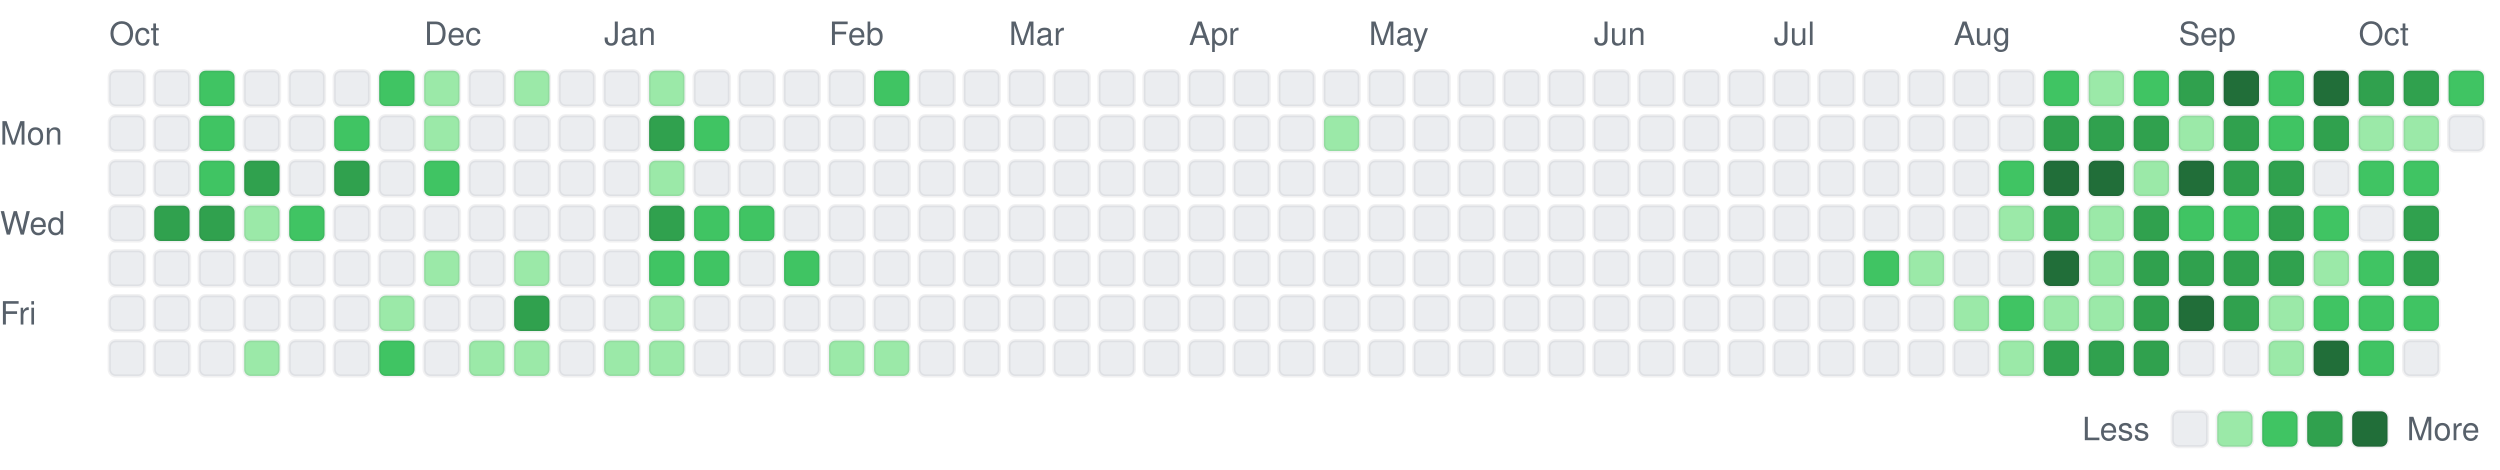
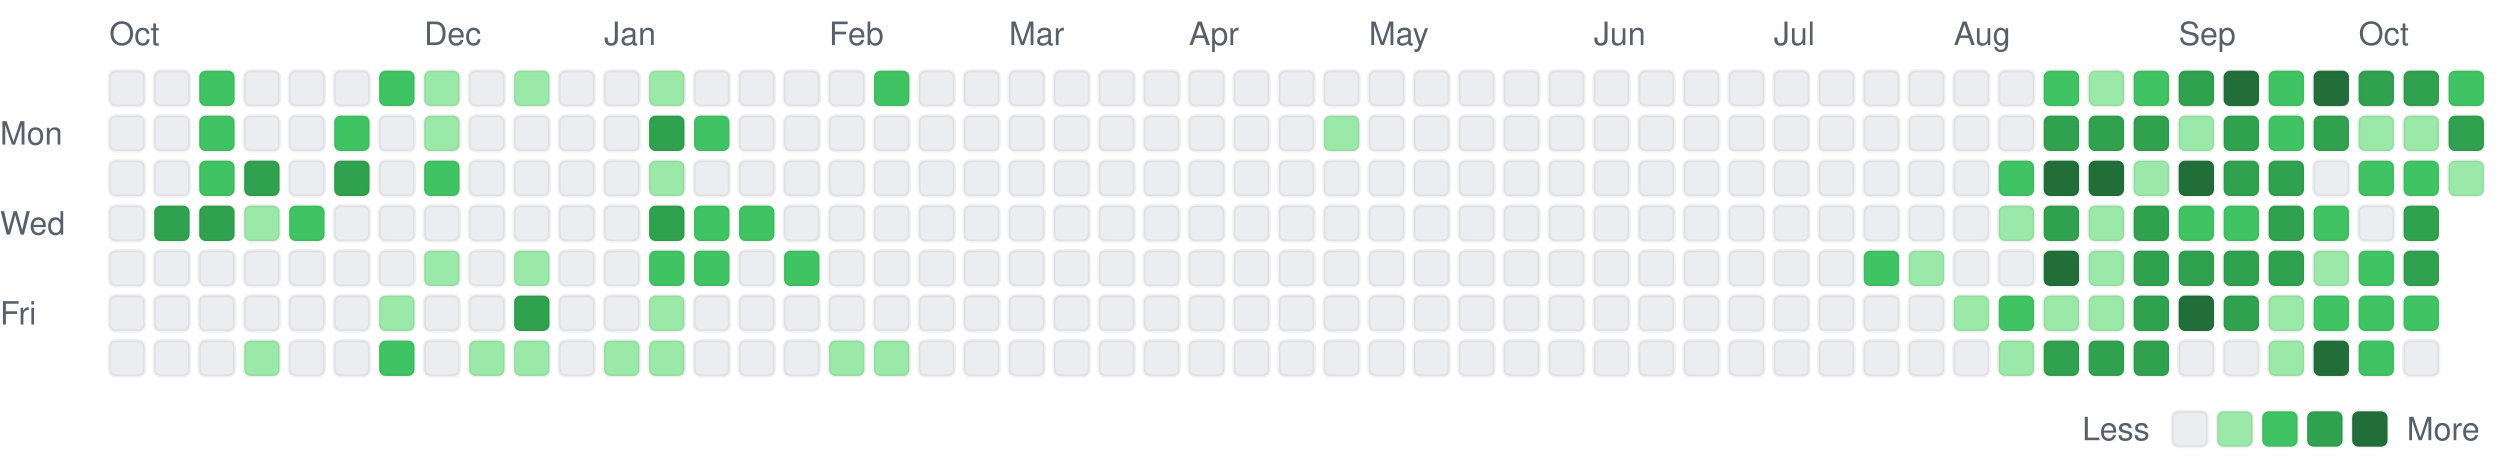
<svg xmlns="http://www.w3.org/2000/svg" width="778" height="146" viewBox="0 0 778 146" role="img" aria-label="LeetCode submissions per day, last 53 weeks">
  <style>text{font:10px -apple-system, Segoe UI, Helvetica, Arial, sans-serif;fill:#57606a}rect{rx:2px;ry:2px;stroke:rgba(27,31,35,.06);stroke-width:1px}.l0{fill:#ebedf0}.l1{fill:#9be9a8}.l2{fill:#40c463}.l3{fill:#30a14e}.l4{fill:#216e39}@media (prefers-color-scheme:dark){text{fill:#8b949e}rect{stroke:rgba(255,255,255,.05)}.l0{fill:#161b22}.l1{fill:#0e4429}.l2{fill:#006d32}.l3{fill:#26a641}.l4{fill:#39d353}}</style>
  <text x="34" y="14">Oct</text>
  <rect class="l0" x="34" y="22" width="11" height="11" />
  <rect class="l0" x="34" y="36" width="11" height="11" />
  <rect class="l0" x="34" y="50" width="11" height="11" />
  <rect class="l0" x="34" y="64" width="11" height="11" />
  <rect class="l0" x="34" y="78" width="11" height="11" />
  <rect class="l0" x="34" y="92" width="11" height="11" />
  <rect class="l0" x="34" y="106" width="11" height="11" />
  <rect class="l0" x="48" y="22" width="11" height="11" />
  <rect class="l0" x="48" y="36" width="11" height="11" />
  <rect class="l0" x="48" y="50" width="11" height="11" />
  <rect class="l3" x="48" y="64" width="11" height="11" />
  <rect class="l0" x="48" y="78" width="11" height="11" />
  <rect class="l0" x="48" y="92" width="11" height="11" />
  <rect class="l0" x="48" y="106" width="11" height="11" />
  <rect class="l2" x="62" y="22" width="11" height="11" />
  <rect class="l2" x="62" y="36" width="11" height="11" />
  <rect class="l2" x="62" y="50" width="11" height="11" />
  <rect class="l3" x="62" y="64" width="11" height="11" />
  <rect class="l0" x="62" y="78" width="11" height="11" />
  <rect class="l0" x="62" y="92" width="11" height="11" />
  <rect class="l0" x="62" y="106" width="11" height="11" />
  <rect class="l0" x="76" y="22" width="11" height="11" />
  <rect class="l0" x="76" y="36" width="11" height="11" />
  <rect class="l3" x="76" y="50" width="11" height="11" />
  <rect class="l1" x="76" y="64" width="11" height="11" />
  <rect class="l0" x="76" y="78" width="11" height="11" />
  <rect class="l0" x="76" y="92" width="11" height="11" />
  <rect class="l1" x="76" y="106" width="11" height="11" />
  <rect class="l0" x="90" y="22" width="11" height="11" />
  <rect class="l0" x="90" y="36" width="11" height="11" />
  <rect class="l0" x="90" y="50" width="11" height="11" />
  <rect class="l2" x="90" y="64" width="11" height="11" />
  <rect class="l0" x="90" y="78" width="11" height="11" />
  <rect class="l0" x="90" y="92" width="11" height="11" />
  <rect class="l0" x="90" y="106" width="11" height="11" />
  <rect class="l0" x="104" y="22" width="11" height="11" />
  <rect class="l2" x="104" y="36" width="11" height="11" />
  <rect class="l3" x="104" y="50" width="11" height="11" />
  <rect class="l0" x="104" y="64" width="11" height="11" />
  <rect class="l0" x="104" y="78" width="11" height="11" />
  <rect class="l0" x="104" y="92" width="11" height="11" />
  <rect class="l0" x="104" y="106" width="11" height="11" />
  <rect class="l2" x="118" y="22" width="11" height="11" />
  <rect class="l0" x="118" y="36" width="11" height="11" />
  <rect class="l0" x="118" y="50" width="11" height="11" />
  <rect class="l0" x="118" y="64" width="11" height="11" />
  <rect class="l0" x="118" y="78" width="11" height="11" />
  <rect class="l1" x="118" y="92" width="11" height="11" />
  <rect class="l2" x="118" y="106" width="11" height="11" />
  <text x="132" y="14">Dec</text>
  <rect class="l1" x="132" y="22" width="11" height="11" />
  <rect class="l1" x="132" y="36" width="11" height="11" />
  <rect class="l2" x="132" y="50" width="11" height="11" />
  <rect class="l0" x="132" y="64" width="11" height="11" />
  <rect class="l1" x="132" y="78" width="11" height="11" />
  <rect class="l0" x="132" y="92" width="11" height="11" />
  <rect class="l0" x="132" y="106" width="11" height="11" />
  <rect class="l0" x="146" y="22" width="11" height="11" />
  <rect class="l0" x="146" y="36" width="11" height="11" />
  <rect class="l0" x="146" y="50" width="11" height="11" />
  <rect class="l0" x="146" y="64" width="11" height="11" />
  <rect class="l0" x="146" y="78" width="11" height="11" />
  <rect class="l0" x="146" y="92" width="11" height="11" />
  <rect class="l1" x="146" y="106" width="11" height="11" />
  <rect class="l1" x="160" y="22" width="11" height="11" />
  <rect class="l0" x="160" y="36" width="11" height="11" />
  <rect class="l0" x="160" y="50" width="11" height="11" />
  <rect class="l0" x="160" y="64" width="11" height="11" />
  <rect class="l1" x="160" y="78" width="11" height="11" />
  <rect class="l3" x="160" y="92" width="11" height="11" />
  <rect class="l1" x="160" y="106" width="11" height="11" />
  <rect class="l0" x="174" y="22" width="11" height="11" />
  <rect class="l0" x="174" y="36" width="11" height="11" />
  <rect class="l0" x="174" y="50" width="11" height="11" />
  <rect class="l0" x="174" y="64" width="11" height="11" />
  <rect class="l0" x="174" y="78" width="11" height="11" />
  <rect class="l0" x="174" y="92" width="11" height="11" />
  <rect class="l0" x="174" y="106" width="11" height="11" />
  <text x="188" y="14">Jan</text>
  <rect class="l0" x="188" y="22" width="11" height="11" />
  <rect class="l0" x="188" y="36" width="11" height="11" />
  <rect class="l0" x="188" y="50" width="11" height="11" />
  <rect class="l0" x="188" y="64" width="11" height="11" />
  <rect class="l0" x="188" y="78" width="11" height="11" />
  <rect class="l0" x="188" y="92" width="11" height="11" />
  <rect class="l1" x="188" y="106" width="11" height="11" />
  <rect class="l1" x="202" y="22" width="11" height="11" />
  <rect class="l3" x="202" y="36" width="11" height="11" />
  <rect class="l1" x="202" y="50" width="11" height="11" />
  <rect class="l3" x="202" y="64" width="11" height="11" />
  <rect class="l2" x="202" y="78" width="11" height="11" />
  <rect class="l1" x="202" y="92" width="11" height="11" />
  <rect class="l1" x="202" y="106" width="11" height="11" />
  <rect class="l0" x="216" y="22" width="11" height="11" />
  <rect class="l2" x="216" y="36" width="11" height="11" />
  <rect class="l0" x="216" y="50" width="11" height="11" />
  <rect class="l2" x="216" y="64" width="11" height="11" />
  <rect class="l2" x="216" y="78" width="11" height="11" />
  <rect class="l0" x="216" y="92" width="11" height="11" />
  <rect class="l0" x="216" y="106" width="11" height="11" />
  <rect class="l0" x="230" y="22" width="11" height="11" />
  <rect class="l0" x="230" y="36" width="11" height="11" />
  <rect class="l0" x="230" y="50" width="11" height="11" />
  <rect class="l2" x="230" y="64" width="11" height="11" />
  <rect class="l0" x="230" y="78" width="11" height="11" />
  <rect class="l0" x="230" y="92" width="11" height="11" />
  <rect class="l0" x="230" y="106" width="11" height="11" />
  <rect class="l0" x="244" y="22" width="11" height="11" />
  <rect class="l0" x="244" y="36" width="11" height="11" />
  <rect class="l0" x="244" y="50" width="11" height="11" />
  <rect class="l0" x="244" y="64" width="11" height="11" />
  <rect class="l2" x="244" y="78" width="11" height="11" />
  <rect class="l0" x="244" y="92" width="11" height="11" />
  <rect class="l0" x="244" y="106" width="11" height="11" />
  <text x="258" y="14">Feb</text>
  <rect class="l0" x="258" y="22" width="11" height="11" />
  <rect class="l0" x="258" y="36" width="11" height="11" />
  <rect class="l0" x="258" y="50" width="11" height="11" />
  <rect class="l0" x="258" y="64" width="11" height="11" />
  <rect class="l0" x="258" y="78" width="11" height="11" />
  <rect class="l0" x="258" y="92" width="11" height="11" />
  <rect class="l1" x="258" y="106" width="11" height="11" />
  <rect class="l2" x="272" y="22" width="11" height="11" />
  <rect class="l0" x="272" y="36" width="11" height="11" />
  <rect class="l0" x="272" y="50" width="11" height="11" />
  <rect class="l0" x="272" y="64" width="11" height="11" />
  <rect class="l0" x="272" y="78" width="11" height="11" />
  <rect class="l0" x="272" y="92" width="11" height="11" />
  <rect class="l1" x="272" y="106" width="11" height="11" />
  <rect class="l0" x="286" y="22" width="11" height="11" />
  <rect class="l0" x="286" y="36" width="11" height="11" />
  <rect class="l0" x="286" y="50" width="11" height="11" />
  <rect class="l0" x="286" y="64" width="11" height="11" />
  <rect class="l0" x="286" y="78" width="11" height="11" />
  <rect class="l0" x="286" y="92" width="11" height="11" />
  <rect class="l0" x="286" y="106" width="11" height="11" />
  <rect class="l0" x="300" y="22" width="11" height="11" />
  <rect class="l0" x="300" y="36" width="11" height="11" />
  <rect class="l0" x="300" y="50" width="11" height="11" />
  <rect class="l0" x="300" y="64" width="11" height="11" />
  <rect class="l0" x="300" y="78" width="11" height="11" />
  <rect class="l0" x="300" y="92" width="11" height="11" />
  <rect class="l0" x="300" y="106" width="11" height="11" />
  <text x="314" y="14">Mar</text>
  <rect class="l0" x="314" y="22" width="11" height="11" />
  <rect class="l0" x="314" y="36" width="11" height="11" />
  <rect class="l0" x="314" y="50" width="11" height="11" />
  <rect class="l0" x="314" y="64" width="11" height="11" />
  <rect class="l0" x="314" y="78" width="11" height="11" />
  <rect class="l0" x="314" y="92" width="11" height="11" />
  <rect class="l0" x="314" y="106" width="11" height="11" />
  <rect class="l0" x="328" y="22" width="11" height="11" />
  <rect class="l0" x="328" y="36" width="11" height="11" />
  <rect class="l0" x="328" y="50" width="11" height="11" />
  <rect class="l0" x="328" y="64" width="11" height="11" />
  <rect class="l0" x="328" y="78" width="11" height="11" />
  <rect class="l0" x="328" y="92" width="11" height="11" />
  <rect class="l0" x="328" y="106" width="11" height="11" />
  <rect class="l0" x="342" y="22" width="11" height="11" />
  <rect class="l0" x="342" y="36" width="11" height="11" />
  <rect class="l0" x="342" y="50" width="11" height="11" />
  <rect class="l0" x="342" y="64" width="11" height="11" />
  <rect class="l0" x="342" y="78" width="11" height="11" />
  <rect class="l0" x="342" y="92" width="11" height="11" />
  <rect class="l0" x="342" y="106" width="11" height="11" />
  <rect class="l0" x="356" y="22" width="11" height="11" />
  <rect class="l0" x="356" y="36" width="11" height="11" />
  <rect class="l0" x="356" y="50" width="11" height="11" />
  <rect class="l0" x="356" y="64" width="11" height="11" />
  <rect class="l0" x="356" y="78" width="11" height="11" />
  <rect class="l0" x="356" y="92" width="11" height="11" />
  <rect class="l0" x="356" y="106" width="11" height="11" />
  <text x="370" y="14">Apr</text>
  <rect class="l0" x="370" y="22" width="11" height="11" />
  <rect class="l0" x="370" y="36" width="11" height="11" />
  <rect class="l0" x="370" y="50" width="11" height="11" />
  <rect class="l0" x="370" y="64" width="11" height="11" />
  <rect class="l0" x="370" y="78" width="11" height="11" />
  <rect class="l0" x="370" y="92" width="11" height="11" />
  <rect class="l0" x="370" y="106" width="11" height="11" />
  <rect class="l0" x="384" y="22" width="11" height="11" />
  <rect class="l0" x="384" y="36" width="11" height="11" />
  <rect class="l0" x="384" y="50" width="11" height="11" />
  <rect class="l0" x="384" y="64" width="11" height="11" />
  <rect class="l0" x="384" y="78" width="11" height="11" />
  <rect class="l0" x="384" y="92" width="11" height="11" />
  <rect class="l0" x="384" y="106" width="11" height="11" />
  <rect class="l0" x="398" y="22" width="11" height="11" />
  <rect class="l0" x="398" y="36" width="11" height="11" />
  <rect class="l0" x="398" y="50" width="11" height="11" />
  <rect class="l0" x="398" y="64" width="11" height="11" />
  <rect class="l0" x="398" y="78" width="11" height="11" />
  <rect class="l0" x="398" y="92" width="11" height="11" />
  <rect class="l0" x="398" y="106" width="11" height="11" />
  <rect class="l0" x="412" y="22" width="11" height="11" />
  <rect class="l1" x="412" y="36" width="11" height="11" />
  <rect class="l0" x="412" y="50" width="11" height="11" />
  <rect class="l0" x="412" y="64" width="11" height="11" />
  <rect class="l0" x="412" y="78" width="11" height="11" />
  <rect class="l0" x="412" y="92" width="11" height="11" />
  <rect class="l0" x="412" y="106" width="11" height="11" />
  <text x="426" y="14">May</text>
  <rect class="l0" x="426" y="22" width="11" height="11" />
  <rect class="l0" x="426" y="36" width="11" height="11" />
  <rect class="l0" x="426" y="50" width="11" height="11" />
  <rect class="l0" x="426" y="64" width="11" height="11" />
  <rect class="l0" x="426" y="78" width="11" height="11" />
  <rect class="l0" x="426" y="92" width="11" height="11" />
  <rect class="l0" x="426" y="106" width="11" height="11" />
  <rect class="l0" x="440" y="22" width="11" height="11" />
  <rect class="l0" x="440" y="36" width="11" height="11" />
  <rect class="l0" x="440" y="50" width="11" height="11" />
  <rect class="l0" x="440" y="64" width="11" height="11" />
  <rect class="l0" x="440" y="78" width="11" height="11" />
  <rect class="l0" x="440" y="92" width="11" height="11" />
  <rect class="l0" x="440" y="106" width="11" height="11" />
  <rect class="l0" x="454" y="22" width="11" height="11" />
  <rect class="l0" x="454" y="36" width="11" height="11" />
  <rect class="l0" x="454" y="50" width="11" height="11" />
  <rect class="l0" x="454" y="64" width="11" height="11" />
  <rect class="l0" x="454" y="78" width="11" height="11" />
  <rect class="l0" x="454" y="92" width="11" height="11" />
  <rect class="l0" x="454" y="106" width="11" height="11" />
  <rect class="l0" x="468" y="22" width="11" height="11" />
  <rect class="l0" x="468" y="36" width="11" height="11" />
  <rect class="l0" x="468" y="50" width="11" height="11" />
  <rect class="l0" x="468" y="64" width="11" height="11" />
  <rect class="l0" x="468" y="78" width="11" height="11" />
  <rect class="l0" x="468" y="92" width="11" height="11" />
  <rect class="l0" x="468" y="106" width="11" height="11" />
  <rect class="l0" x="482" y="22" width="11" height="11" />
  <rect class="l0" x="482" y="36" width="11" height="11" />
  <rect class="l0" x="482" y="50" width="11" height="11" />
  <rect class="l0" x="482" y="64" width="11" height="11" />
  <rect class="l0" x="482" y="78" width="11" height="11" />
  <rect class="l0" x="482" y="92" width="11" height="11" />
  <rect class="l0" x="482" y="106" width="11" height="11" />
  <text x="496" y="14">Jun</text>
  <rect class="l0" x="496" y="22" width="11" height="11" />
  <rect class="l0" x="496" y="36" width="11" height="11" />
  <rect class="l0" x="496" y="50" width="11" height="11" />
  <rect class="l0" x="496" y="64" width="11" height="11" />
  <rect class="l0" x="496" y="78" width="11" height="11" />
  <rect class="l0" x="496" y="92" width="11" height="11" />
  <rect class="l0" x="496" y="106" width="11" height="11" />
  <rect class="l0" x="510" y="22" width="11" height="11" />
  <rect class="l0" x="510" y="36" width="11" height="11" />
  <rect class="l0" x="510" y="50" width="11" height="11" />
  <rect class="l0" x="510" y="64" width="11" height="11" />
  <rect class="l0" x="510" y="78" width="11" height="11" />
  <rect class="l0" x="510" y="92" width="11" height="11" />
  <rect class="l0" x="510" y="106" width="11" height="11" />
  <rect class="l0" x="524" y="22" width="11" height="11" />
  <rect class="l0" x="524" y="36" width="11" height="11" />
  <rect class="l0" x="524" y="50" width="11" height="11" />
  <rect class="l0" x="524" y="64" width="11" height="11" />
  <rect class="l0" x="524" y="78" width="11" height="11" />
  <rect class="l0" x="524" y="92" width="11" height="11" />
  <rect class="l0" x="524" y="106" width="11" height="11" />
  <rect class="l0" x="538" y="22" width="11" height="11" />
  <rect class="l0" x="538" y="36" width="11" height="11" />
  <rect class="l0" x="538" y="50" width="11" height="11" />
  <rect class="l0" x="538" y="64" width="11" height="11" />
  <rect class="l0" x="538" y="78" width="11" height="11" />
  <rect class="l0" x="538" y="92" width="11" height="11" />
  <rect class="l0" x="538" y="106" width="11" height="11" />
  <text x="552" y="14">Jul</text>
  <rect class="l0" x="552" y="22" width="11" height="11" />
  <rect class="l0" x="552" y="36" width="11" height="11" />
  <rect class="l0" x="552" y="50" width="11" height="11" />
  <rect class="l0" x="552" y="64" width="11" height="11" />
  <rect class="l0" x="552" y="78" width="11" height="11" />
  <rect class="l0" x="552" y="92" width="11" height="11" />
  <rect class="l0" x="552" y="106" width="11" height="11" />
  <rect class="l0" x="566" y="22" width="11" height="11" />
  <rect class="l0" x="566" y="36" width="11" height="11" />
  <rect class="l0" x="566" y="50" width="11" height="11" />
  <rect class="l0" x="566" y="64" width="11" height="11" />
  <rect class="l0" x="566" y="78" width="11" height="11" />
  <rect class="l0" x="566" y="92" width="11" height="11" />
  <rect class="l0" x="566" y="106" width="11" height="11" />
  <rect class="l0" x="580" y="22" width="11" height="11" />
  <rect class="l0" x="580" y="36" width="11" height="11" />
  <rect class="l0" x="580" y="50" width="11" height="11" />
  <rect class="l0" x="580" y="64" width="11" height="11" />
  <rect class="l2" x="580" y="78" width="11" height="11" />
  <rect class="l0" x="580" y="92" width="11" height="11" />
  <rect class="l0" x="580" y="106" width="11" height="11" />
  <rect class="l0" x="594" y="22" width="11" height="11" />
  <rect class="l0" x="594" y="36" width="11" height="11" />
  <rect class="l0" x="594" y="50" width="11" height="11" />
  <rect class="l0" x="594" y="64" width="11" height="11" />
  <rect class="l1" x="594" y="78" width="11" height="11" />
  <rect class="l0" x="594" y="92" width="11" height="11" />
  <rect class="l0" x="594" y="106" width="11" height="11" />
  <text x="608" y="14">Aug</text>
  <rect class="l0" x="608" y="22" width="11" height="11" />
  <rect class="l0" x="608" y="36" width="11" height="11" />
  <rect class="l0" x="608" y="50" width="11" height="11" />
  <rect class="l0" x="608" y="64" width="11" height="11" />
  <rect class="l0" x="608" y="78" width="11" height="11" />
  <rect class="l1" x="608" y="92" width="11" height="11" />
  <rect class="l0" x="608" y="106" width="11" height="11" />
  <rect class="l0" x="622" y="22" width="11" height="11" />
  <rect class="l0" x="622" y="36" width="11" height="11" />
  <rect class="l2" x="622" y="50" width="11" height="11" />
  <rect class="l1" x="622" y="64" width="11" height="11" />
  <rect class="l0" x="622" y="78" width="11" height="11" />
  <rect class="l2" x="622" y="92" width="11" height="11" />
  <rect class="l1" x="622" y="106" width="11" height="11" />
  <rect class="l2" x="636" y="22" width="11" height="11" />
  <rect class="l3" x="636" y="36" width="11" height="11" />
  <rect class="l4" x="636" y="50" width="11" height="11" />
  <rect class="l3" x="636" y="64" width="11" height="11" />
  <rect class="l4" x="636" y="78" width="11" height="11" />
  <rect class="l1" x="636" y="92" width="11" height="11" />
  <rect class="l3" x="636" y="106" width="11" height="11" />
  <rect class="l1" x="650" y="22" width="11" height="11" />
  <rect class="l3" x="650" y="36" width="11" height="11" />
  <rect class="l4" x="650" y="50" width="11" height="11" />
  <rect class="l1" x="650" y="64" width="11" height="11" />
  <rect class="l1" x="650" y="78" width="11" height="11" />
  <rect class="l1" x="650" y="92" width="11" height="11" />
  <rect class="l3" x="650" y="106" width="11" height="11" />
  <rect class="l2" x="664" y="22" width="11" height="11" />
  <rect class="l3" x="664" y="36" width="11" height="11" />
  <rect class="l1" x="664" y="50" width="11" height="11" />
  <rect class="l3" x="664" y="64" width="11" height="11" />
  <rect class="l3" x="664" y="78" width="11" height="11" />
  <rect class="l3" x="664" y="92" width="11" height="11" />
  <rect class="l3" x="664" y="106" width="11" height="11" />
  <text x="678" y="14">Sep</text>
  <rect class="l3" x="678" y="22" width="11" height="11" />
  <rect class="l1" x="678" y="36" width="11" height="11" />
  <rect class="l4" x="678" y="50" width="11" height="11" />
  <rect class="l2" x="678" y="64" width="11" height="11" />
  <rect class="l3" x="678" y="78" width="11" height="11" />
  <rect class="l4" x="678" y="92" width="11" height="11" />
  <rect class="l0" x="678" y="106" width="11" height="11" />
  <rect class="l4" x="692" y="22" width="11" height="11" />
  <rect class="l3" x="692" y="36" width="11" height="11" />
  <rect class="l3" x="692" y="50" width="11" height="11" />
  <rect class="l2" x="692" y="64" width="11" height="11" />
  <rect class="l3" x="692" y="78" width="11" height="11" />
  <rect class="l3" x="692" y="92" width="11" height="11" />
  <rect class="l0" x="692" y="106" width="11" height="11" />
  <rect class="l2" x="706" y="22" width="11" height="11" />
  <rect class="l2" x="706" y="36" width="11" height="11" />
  <rect class="l3" x="706" y="50" width="11" height="11" />
  <rect class="l3" x="706" y="64" width="11" height="11" />
  <rect class="l3" x="706" y="78" width="11" height="11" />
  <rect class="l1" x="706" y="92" width="11" height="11" />
  <rect class="l1" x="706" y="106" width="11" height="11" />
  <rect class="l4" x="720" y="22" width="11" height="11" />
  <rect class="l3" x="720" y="36" width="11" height="11" />
  <rect class="l0" x="720" y="50" width="11" height="11" />
  <rect class="l2" x="720" y="64" width="11" height="11" />
  <rect class="l1" x="720" y="78" width="11" height="11" />
  <rect class="l2" x="720" y="92" width="11" height="11" />
  <rect class="l4" x="720" y="106" width="11" height="11" />
  <text x="734" y="14">Oct</text>
  <rect class="l3" x="734" y="22" width="11" height="11" />
  <rect class="l1" x="734" y="36" width="11" height="11" />
  <rect class="l2" x="734" y="50" width="11" height="11" />
  <rect class="l0" x="734" y="64" width="11" height="11" />
  <rect class="l2" x="734" y="78" width="11" height="11" />
  <rect class="l2" x="734" y="92" width="11" height="11" />
  <rect class="l2" x="734" y="106" width="11" height="11" />
  <rect class="l3" x="748" y="22" width="11" height="11" />
  <rect class="l1" x="748" y="36" width="11" height="11" />
  <rect class="l2" x="748" y="50" width="11" height="11" />
  <rect class="l3" x="748" y="64" width="11" height="11" />
  <rect class="l3" x="748" y="78" width="11" height="11" />
  <rect class="l2" x="748" y="92" width="11" height="11" />
  <rect class="l0" x="748" y="106" width="11" height="11" />
  <rect class="l2" x="762" y="22" width="11" height="11" />
-   <rect class="l0" x="762" y="36" width="11" height="11" />
+   <rect class="l3" x="762" y="36" width="11" height="11" />
+   <rect class="l1" x="762" y="50" width="11" height="11" />
  <text x="0" y="45">Mon</text>
  <text x="0" y="73">Wed</text>
  <text x="0" y="101">Fri</text>
  <text x="648" y="137">Less</text>
  <rect class="l0" x="676" y="128" width="11" height="11" />
  <rect class="l1" x="690" y="128" width="11" height="11" />
  <rect class="l2" x="704" y="128" width="11" height="11" />
  <rect class="l3" x="718" y="128" width="11" height="11" />
  <rect class="l4" x="732" y="128" width="11" height="11" />
  <text x="749" y="137">More</text>
</svg>
